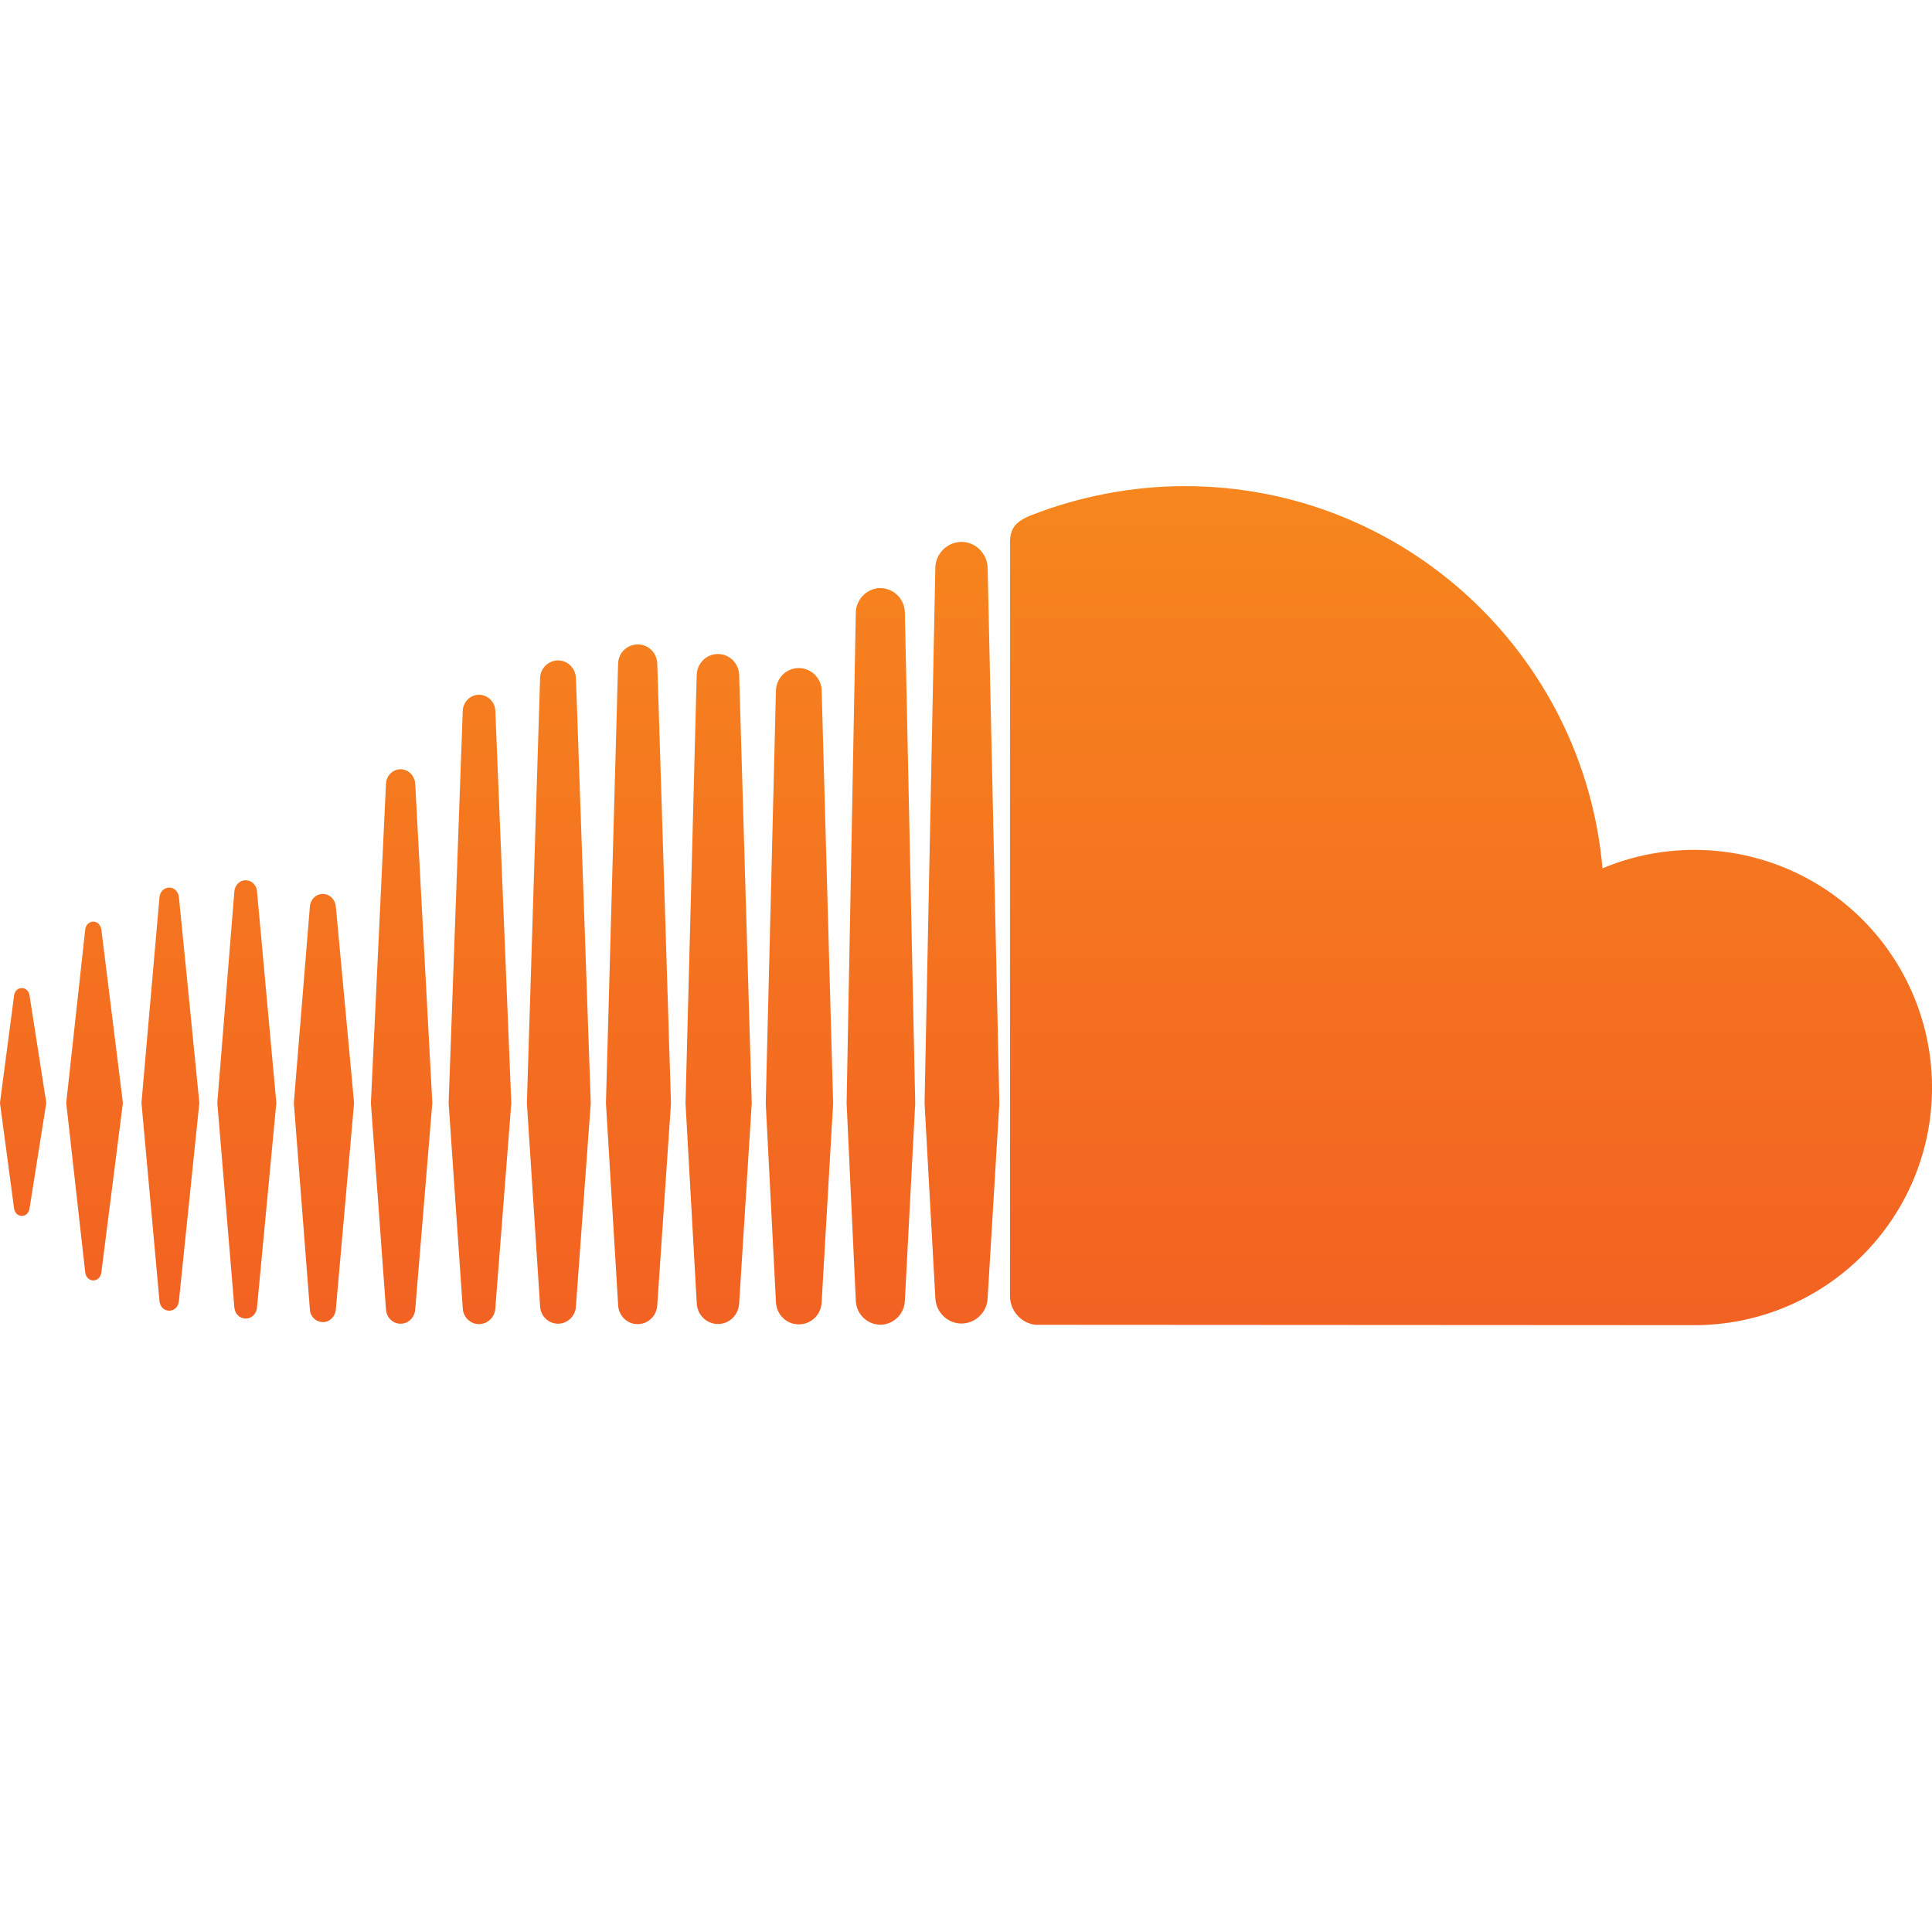
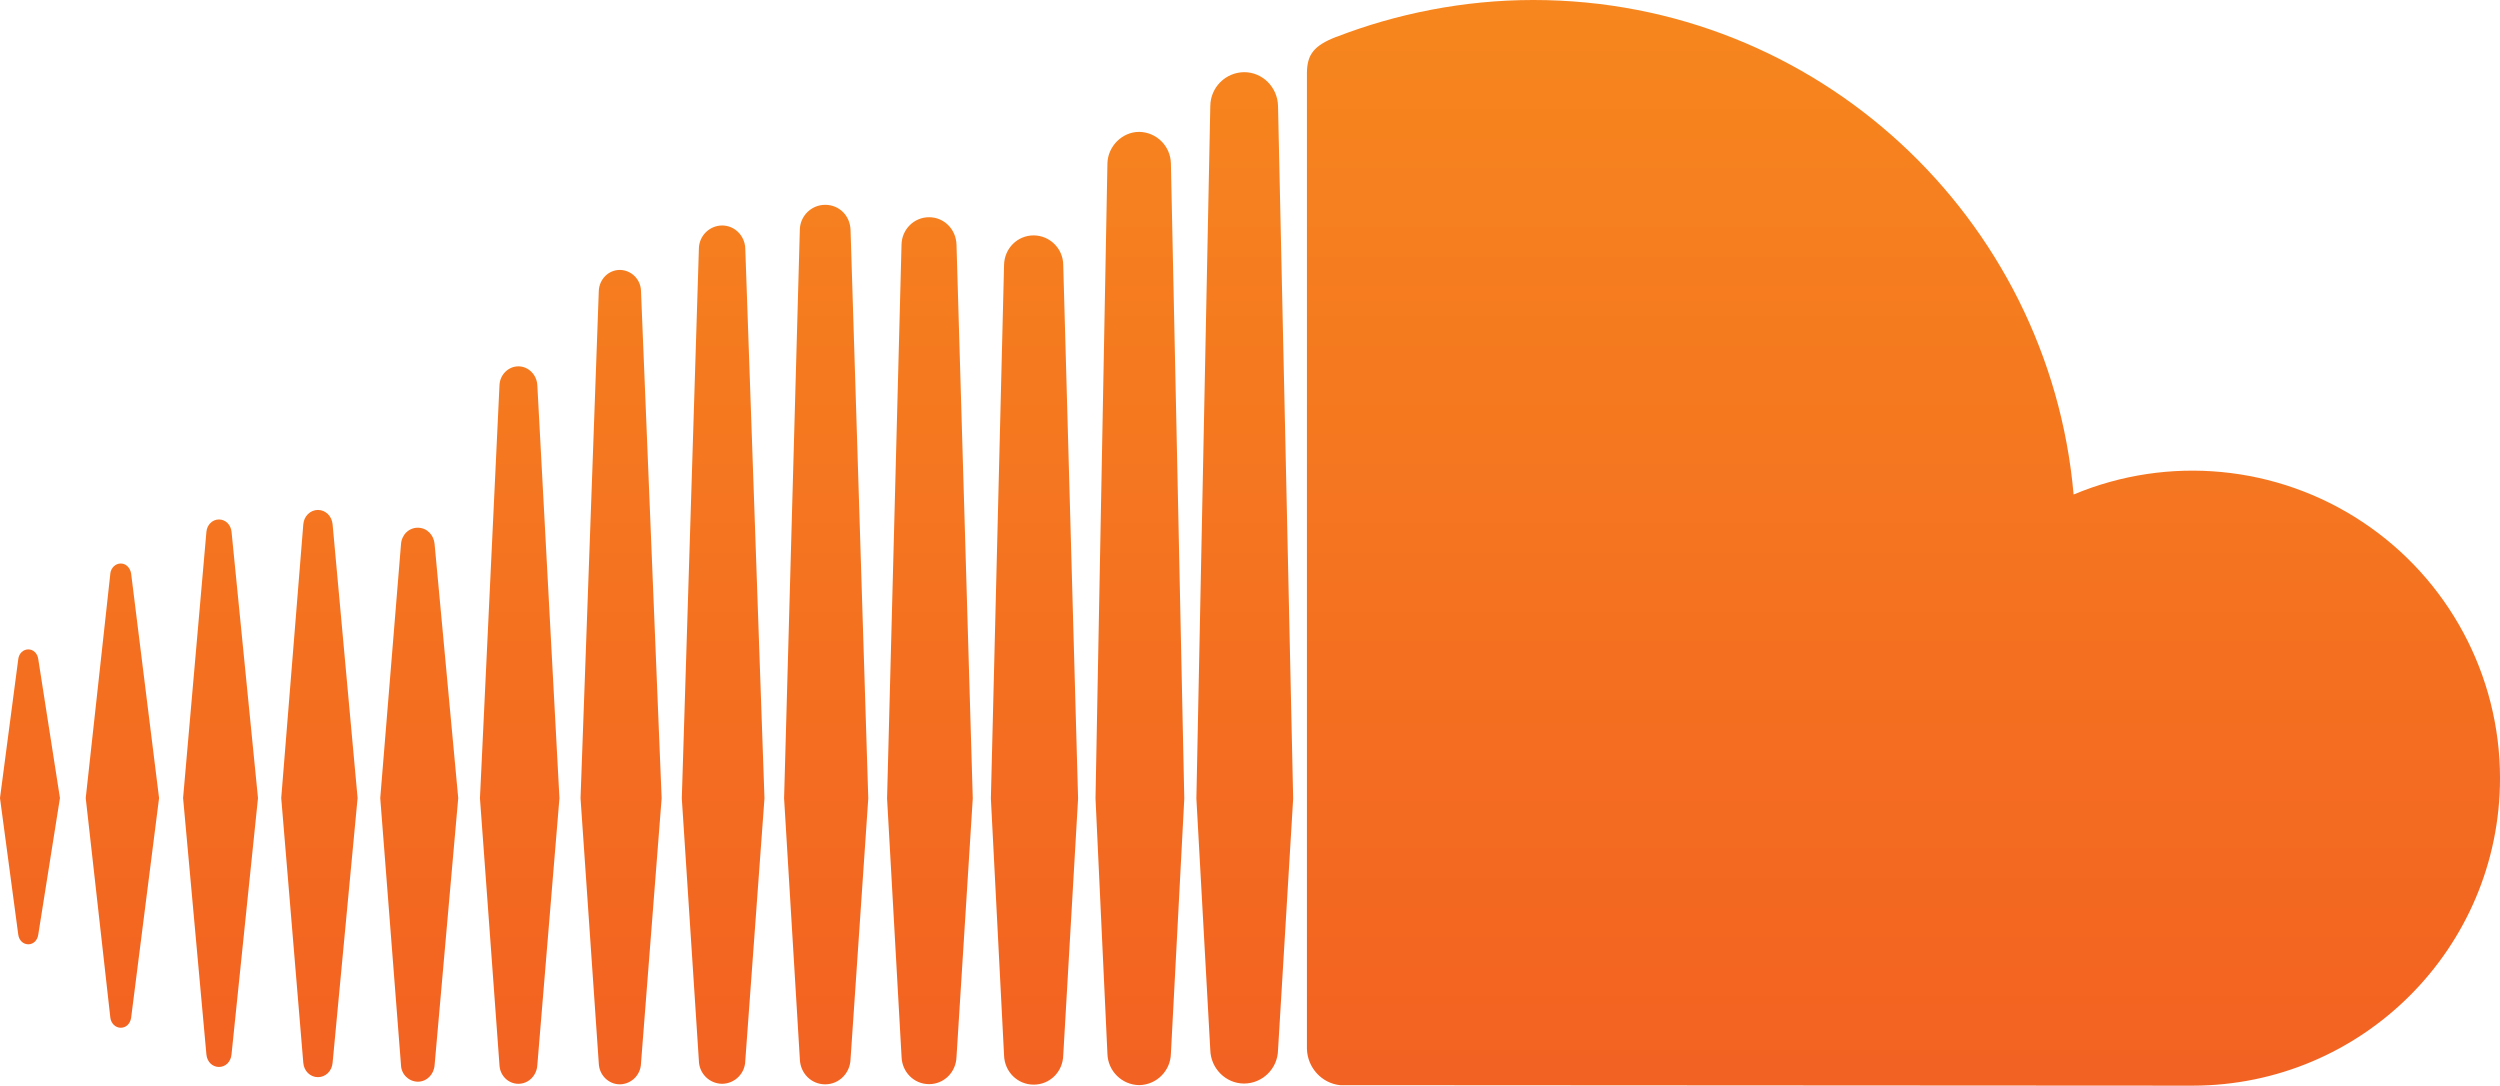
- <svg xmlns="http://www.w3.org/2000/svg" width="64" height="64">
+ <svg xmlns="http://www.w3.org/2000/svg" viewBox="-0.001 16.104 64.002 27.794">
  <defs>
    <linearGradient x1="2041.438" y1="733.806" x2="2041.438" y2="687.777" gradientUnits="userSpaceOnUse" spreadMethod="pad" id="A">
      <stop offset="0" stop-color="#faa21b" />
      <stop offset="1" stop-color="#f15623" />
    </linearGradient>
  </defs>
  <path d="M1986.328 716.21c-.475-.183-.602-.373-.606-.74v-19.988c.01-.385.304-.706.68-.744.016-.001 17.345-.01 17.457-.01a6.3 6.3 0 0 1 6.298 6.298 6.3 6.3 0 0 1-8.733 5.809c-.5 5.675-5.26 10.128-11.066 10.128-1.42 0-2.805-.28-4.028-.754m-2.587-1.415l-.285-14.187.285-5.15c.01-.376.316-.686.694-.686a.7.7 0 0 1 .693.691v-.005l.31 5.15-.31 14.188c-.01.38-.316.69-.693.69a.7.7 0 0 1-.694-.693m-2.107-1.178l-.244-13.003c0-.01.244-5.228.244-5.228a.66.66 0 0 1 .65-.644.66.66 0 0 1 .65.647v-.003.003l.274 5.22-.274 13.01a.66.66 0 0 1-.65.646c-.352 0-.643-.3-.65-.647m-6.3-1.363l-.322-11.64.323-5.345c.01-.286.235-.512.518-.512s.51.227.52.514h0v.003l.363 5.34-.363 11.64c-.01.3-.237.516-.52.516a.52.52 0 0 1-.519-.516m2.083-.298l-.296-11.344.297-5.293c.01-.31.254-.558.563-.558s.553.247.562.56v-.003l.333 5.294-.333 11.344c-.01.314-.255.56-.562.56s-.557-.247-.564-.56m-4.15-.08l-.35-11.262.35-5.377a.48.48 0 0 1 .475-.469.48.48 0 0 1 .475.471l.393 5.375-.393 11.263c-.01.264-.22.47-.475.47a.48.48 0 0 1-.475-.472m6.25-.334l-.27-10.93.27-5.26c.01-.335.274-.6.607-.6s.598.264.605.603v-.004l.304 5.26-.304 10.93a.61.61 0 0 1-.605.604c-.333 0-.6-.266-.607-.604m-8.3-.53c0-.001-.374-10.394-.374-10.394l.374-5.433c.01-.238.2-.426.432-.426a.44.44 0 0 1 .432.427l.423 5.432-.423 10.394a.44.44 0 0 1-.432.427c-.232 0-.42-.188-.432-.427m-2.034-1.934l-.4-8.46.4-5.466c.01-.214.18-.382.387-.382s.376.168.388.383h0l.453 5.467-.453 8.46c-.013.214-.183.384-.388.384s-.377-.17-.387-.384m-4.018-2.853l-.452-5.605.452-5.422c.013-.168.142-.294.3-.294s.286.126.3.294l.512 5.422-.512 5.607c-.015.167-.143.294-.3.294s-.288-.128-.3-.296m-1.984-.148c0-.001-.478-5.456-.478-5.456l.478-5.256c.015-.147.122-.252.257-.252s.24.105.256.25l.543 5.257-.542 5.456c-.016.145-.124.25-.257.25s-.243-.107-.257-.25m3.985-.258l-.425-5.2.425-5.467a.35.35 0 0 1 .344-.34c.182 0 .33.146.344.34l.484 5.468-.484 5.202c-.015.19-.16.336-.344.336s-.332-.145-.344-.34m-5.953-.6c0-.001-.504-4.597-.504-4.597l.504-4.497c.015-.12.105-.207.214-.207s.195.084.212.206l.572 4.498-.572 4.597c-.02.122-.106.207-.213.207s-.2-.087-.214-.207m-1.885-1.754l-.374-2.843.374-2.795c.015-.118.1-.2.206-.2s.188.082.204.2l.444 2.796-.444 2.844c-.015.117-.1.2-.204.2s-.192-.082-.206-.2" fill="url(#A)" transform="matrix(1.25 0 0 -1.25 -2448.695 912.3077)" />
</svg>
